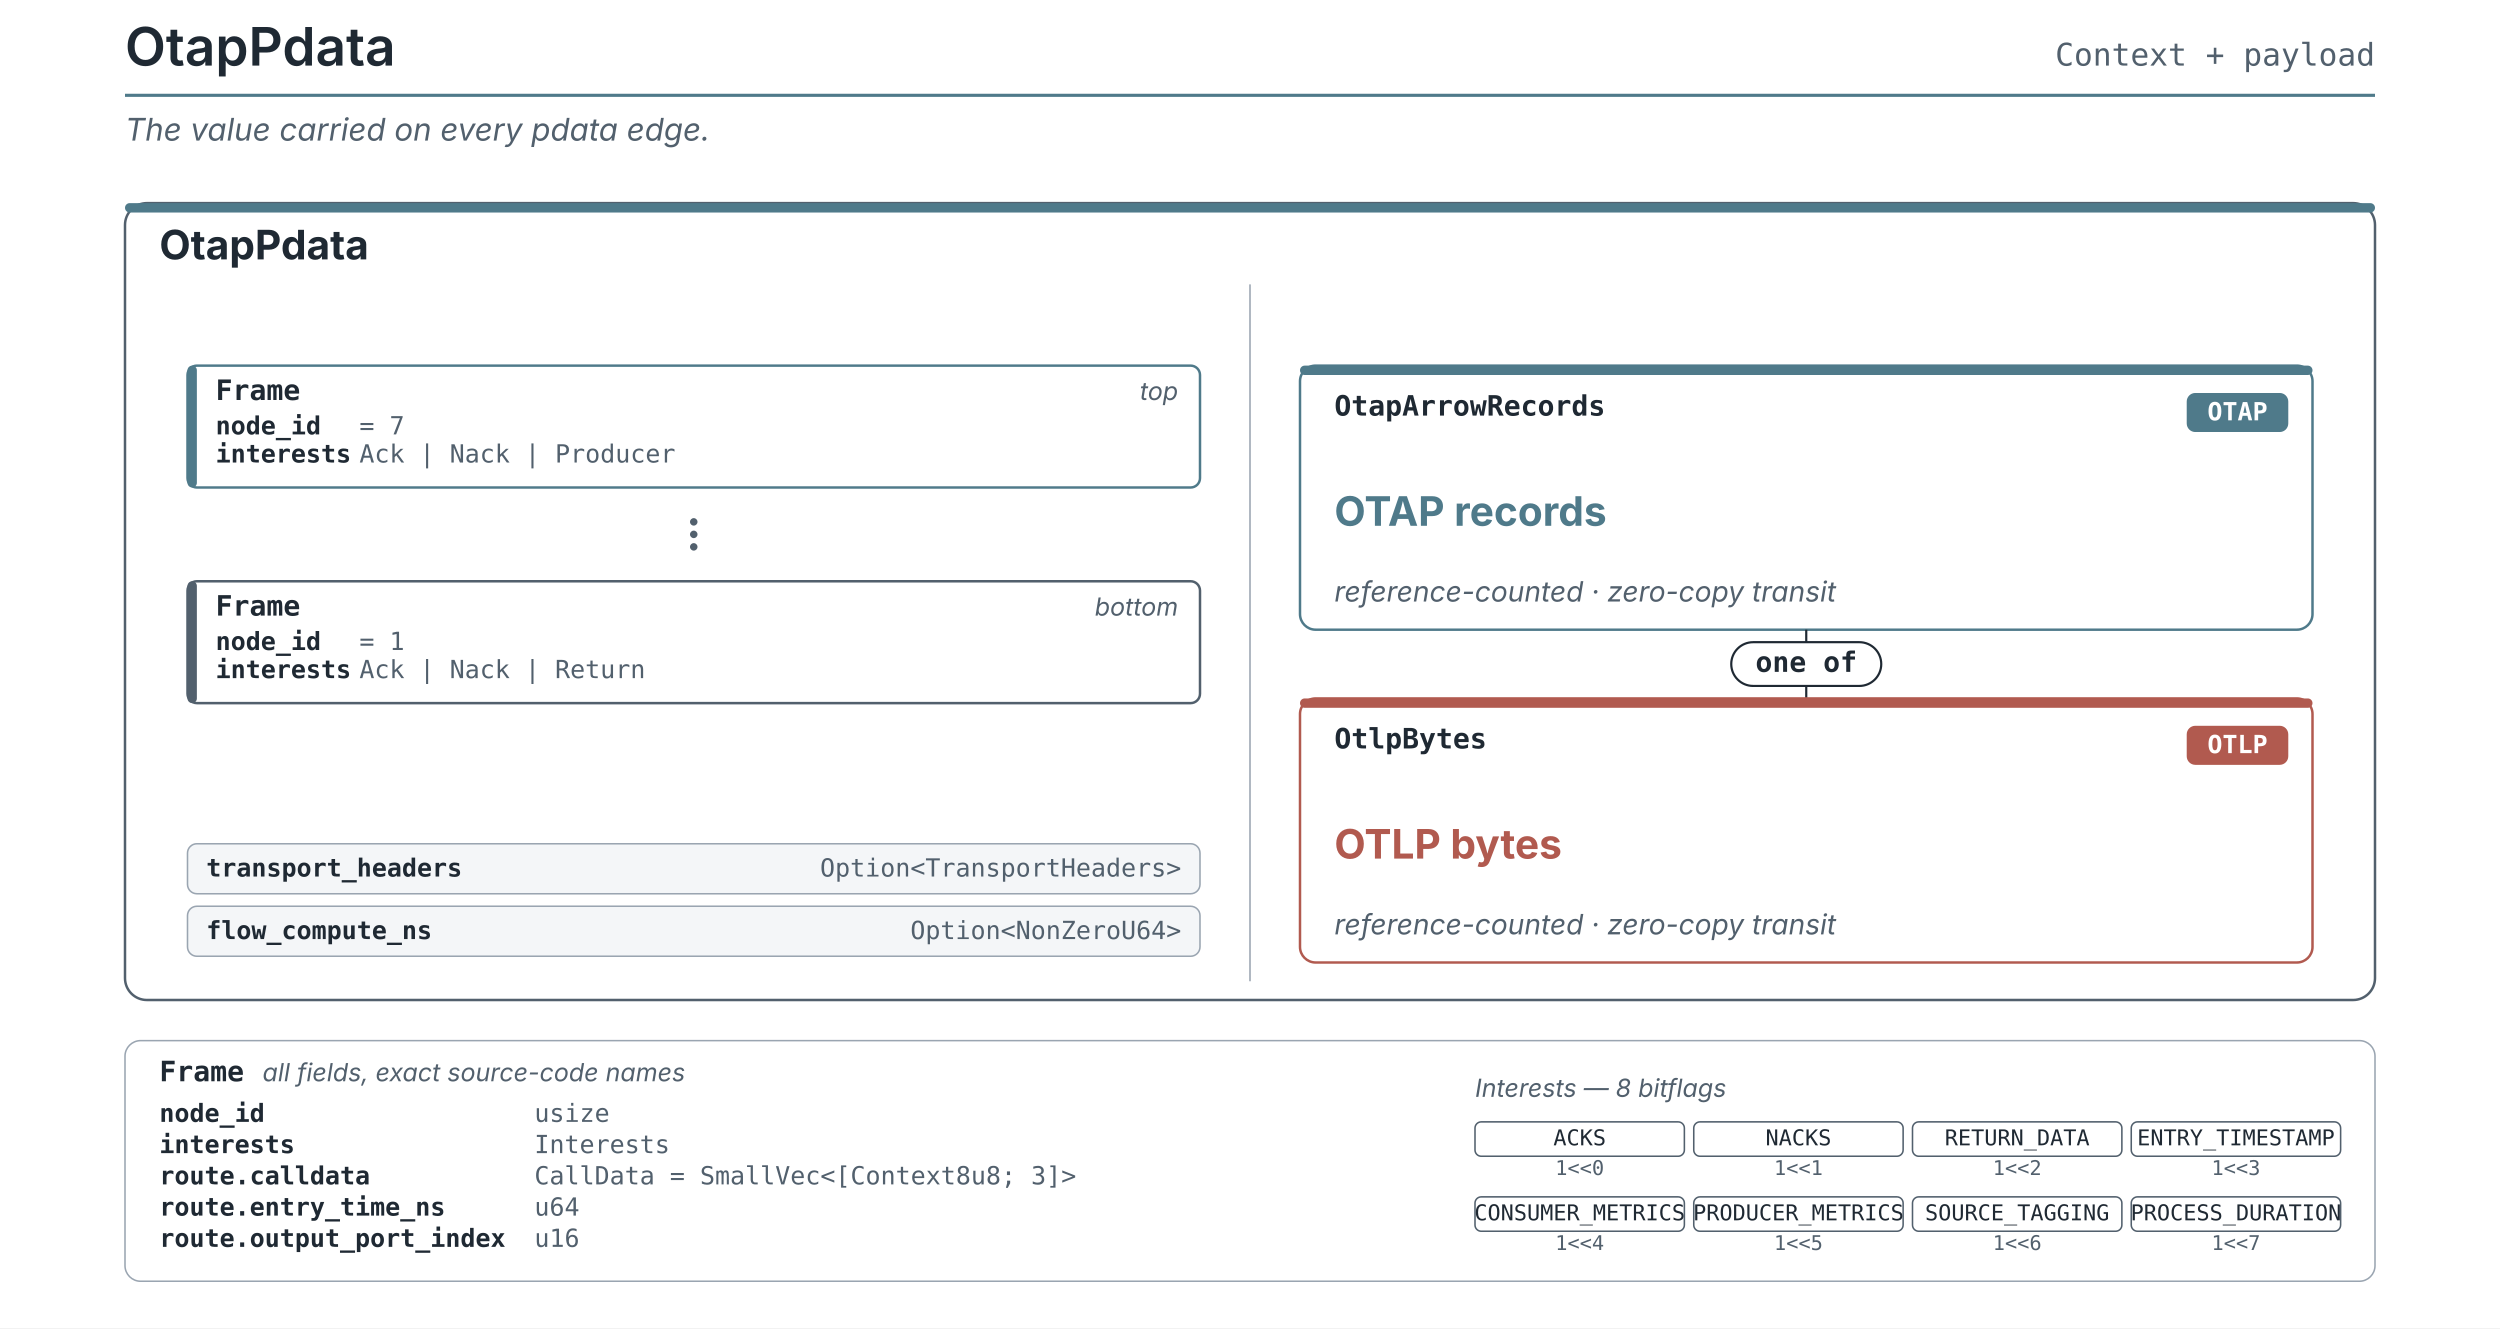
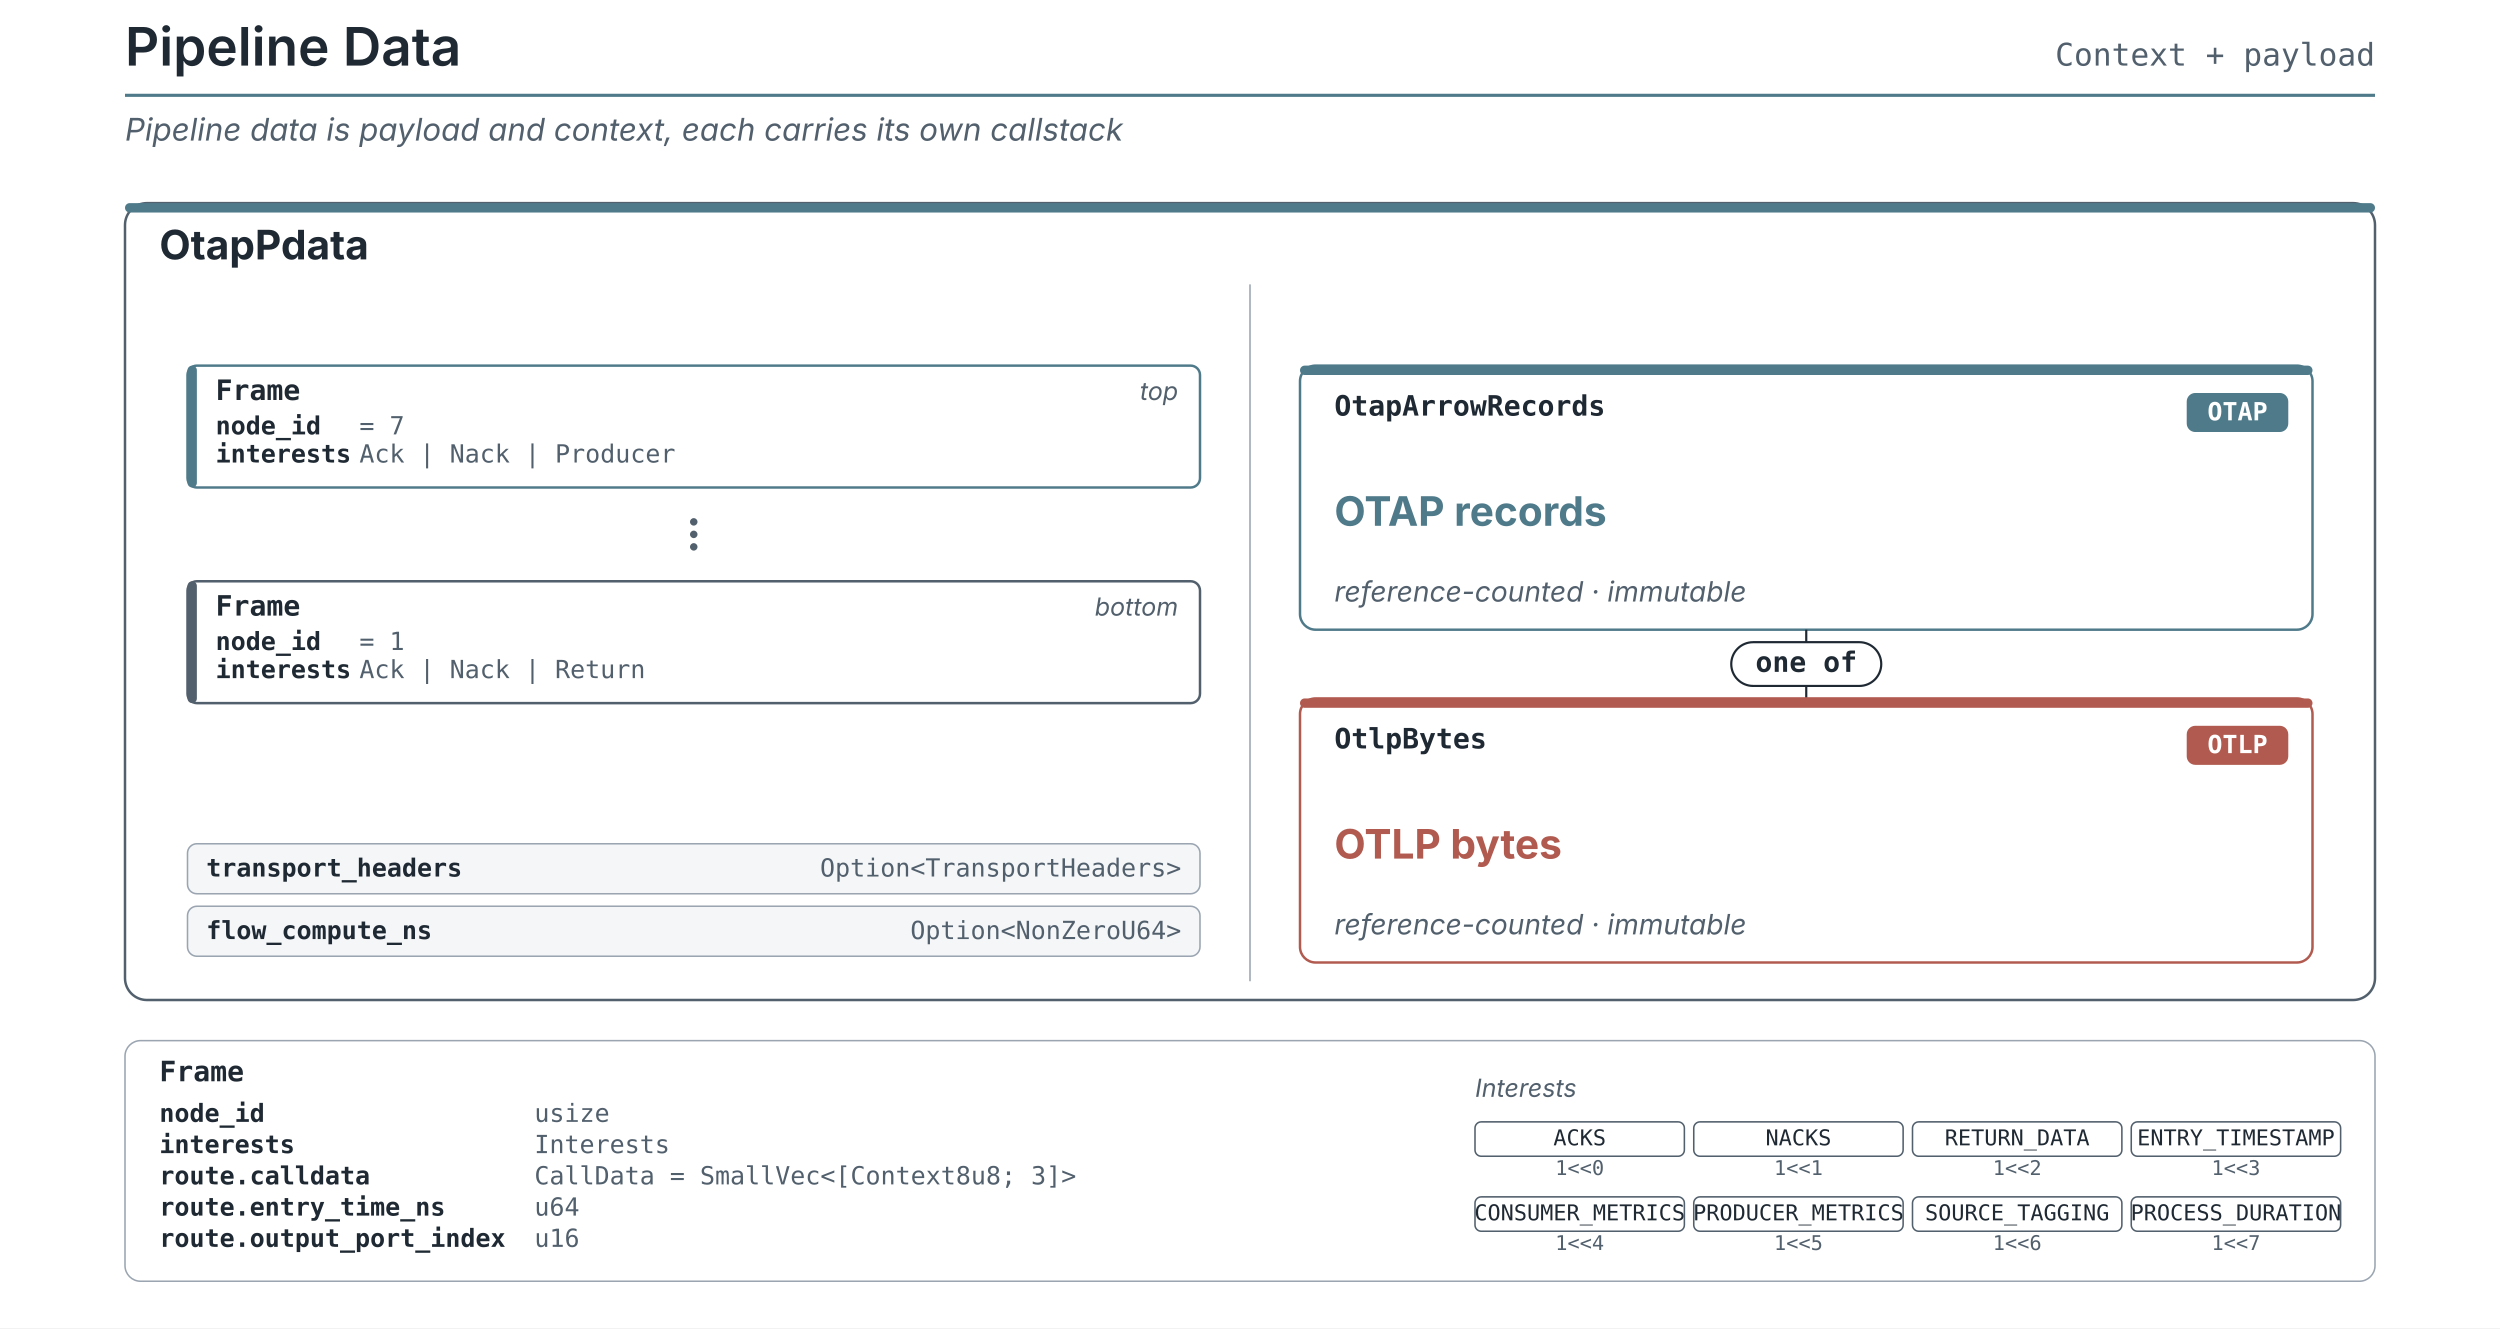
<svg xmlns="http://www.w3.org/2000/svg" width="1600" height="850" viewBox="0 0 1600 850" font-family="Inter, 'Helvetica Neue', Arial, sans-serif">
  <rect width="1600" height="850" fill="#ffffff" />
  <defs>
    <marker id="ah-pdata" viewBox="0 0 10 10" refX="9" refY="5" markerWidth="7" markerHeight="7" orient="auto-start-reverse" markerUnits="userSpaceOnUse">
      <path d="M0,0 L10,5 L0,10 z" fill="context-stroke" />
    </marker>
    <marker id="ah-ctrl" viewBox="0 0 10 10" refX="9" refY="5" markerWidth="6" markerHeight="6" orient="auto-start-reverse" markerUnits="userSpaceOnUse">
      <path d="M0,1 L10,5 L0,9" fill="none" stroke="context-stroke" stroke-width="1.4" />
    </marker>
  </defs>
  <rect x="80" y="60" width="1440" height="2" fill="#4f7a8a" />
-   <text x="80" y="42" font-size="34" font-weight="600" fill="#1f2933">OtapPdata</text>
+   <text x="80" y="42" font-size="34" font-weight="600" fill="#1f2933">Pipeline Data</text>
  <text x="1520" y="42" font-size="20" font-family="'JetBrains Mono', Menlo, Consolas, monospace" fill="#52606d" text-anchor="end">Context + payload</text>
-   <text x="80" y="90" font-size="20" font-style="italic" fill="#52606d">The value carried on every pdata edge.</text>
+   <text x="80" y="90" font-size="20" font-style="italic" fill="#52606d">Pipeline data is payload and context, each carries its own callstack</text>
  <rect x="80" y="130" width="1440" height="510" rx="14" ry="14" fill="white" stroke="#52606d" stroke-width="1.6" />
  <rect x="80" y="130" width="1440" height="6" rx="3" ry="3" fill="#4f7a8a" />
  <text x="102" y="166" font-size="26" font-weight="700" fill="#1f2933">OtapPdata</text>
  <line x1="800.0" y1="182" x2="800.0" y2="628.0" stroke="#9aa5b1" stroke-width="1" />
  <rect x="120" y="234" width="648.0" height="78" rx="6" ry="6" fill="white" stroke="#4f7a8a" stroke-width="1.6" />
  <rect x="120" y="234" width="6" height="78" rx="3" ry="3" fill="#4f7a8a" />
  <text x="138" y="256" font-size="18" font-family="'JetBrains Mono', Menlo, Consolas, monospace" font-weight="700" fill="#1f2933">Frame</text>
  <text x="754.0" y="256" text-anchor="end" font-size="16" font-style="italic" fill="#52606d">top</text>
  <text x="138" y="278" font-size="16" font-family="'JetBrains Mono', Menlo, Consolas, monospace" font-weight="700" fill="#1f2933">node_id</text>
  <text x="230" y="278" font-size="16" font-family="'JetBrains Mono', Menlo, Consolas, monospace" fill="#52606d">= 7</text>
  <text x="138" y="296" font-size="16" font-family="'JetBrains Mono', Menlo, Consolas, monospace" font-weight="700" fill="#1f2933">interests</text>
  <text x="230" y="296" font-size="16" font-family="'JetBrains Mono', Menlo, Consolas, monospace" fill="#52606d">Ack | Nack | Producer</text>
  <circle cx="444.0" cy="334.0" r="2.4" fill="#52606d" />
  <circle cx="444.0" cy="342.0" r="2.4" fill="#52606d" />
  <circle cx="444.0" cy="350.0" r="2.4" fill="#52606d" />
  <rect x="120" y="372" width="648.0" height="78" rx="6" ry="6" fill="white" stroke="#52606d" stroke-width="1.6" />
  <rect x="120" y="372" width="6" height="78" rx="3" ry="3" fill="#52606d" />
  <text x="138" y="394" font-size="18" font-family="'JetBrains Mono', Menlo, Consolas, monospace" font-weight="700" fill="#1f2933">Frame</text>
  <text x="754.0" y="394" text-anchor="end" font-size="16" font-style="italic" fill="#52606d">bottom</text>
  <text x="138" y="416" font-size="16" font-family="'JetBrains Mono', Menlo, Consolas, monospace" font-weight="700" fill="#1f2933">node_id</text>
  <text x="230" y="416" font-size="16" font-family="'JetBrains Mono', Menlo, Consolas, monospace" fill="#52606d">= 1</text>
  <text x="138" y="434" font-size="16" font-family="'JetBrains Mono', Menlo, Consolas, monospace" font-weight="700" fill="#1f2933">interests</text>
  <text x="230" y="434" font-size="16" font-family="'JetBrains Mono', Menlo, Consolas, monospace" fill="#52606d">Ack | Nack | Return</text>
  <rect x="120" y="540" width="648.0" height="32" rx="6" ry="6" fill="#f4f6f8" stroke="#9aa5b1" stroke-width="1" />
  <text x="132" y="561.0" font-size="16" font-family="'JetBrains Mono', Menlo, Consolas, monospace" font-weight="700" fill="#1f2933">transport_headers</text>
  <text x="756.0" y="561.0" text-anchor="end" font-size="16" font-family="'JetBrains Mono', Menlo, Consolas, monospace" fill="#52606d">Option&lt;TransportHeaders&gt;</text>
  <rect x="120" y="580" width="648.0" height="32" rx="6" ry="6" fill="#f4f6f8" stroke="#9aa5b1" stroke-width="1" />
  <text x="132" y="601.0" font-size="16" font-family="'JetBrains Mono', Menlo, Consolas, monospace" font-weight="700" fill="#1f2933">flow_compute_ns</text>
  <text x="756.0" y="601.0" text-anchor="end" font-size="16" font-family="'JetBrains Mono', Menlo, Consolas, monospace" fill="#52606d">Option&lt;NonZeroU64&gt;</text>
  <rect x="832.0" y="234" width="648.0" height="169.0" rx="10" ry="10" fill="white" stroke="#4f7a8a" stroke-width="1.6" />
  <rect x="832.0" y="234" width="648.0" height="6" rx="3" ry="3" fill="#4f7a8a" />
  <text x="854.0" y="266" font-size="18" font-family="'JetBrains Mono', Menlo, Consolas, monospace" font-weight="700" fill="#1f2933">OtapArrowRecords</text>
  <text x="854.0" y="336.5" font-size="26" font-weight="700" fill="#4f7a8a">OTAP records</text>
-   <text x="854.0" y="385.0" font-size="18" font-style="italic" fill="#52606d">reference-counted · zero-copy transit</text>
+   <text x="854.0" y="385.0" font-size="18" font-style="italic" fill="#52606d">reference-counted · immutable</text>
  <rect x="1400.0" y="252" width="64" height="24" rx="5" ry="5" fill="#4f7a8a" stroke="#4f7a8a" />
  <text x="1432.0" y="269.0" text-anchor="middle" font-size="16" font-weight="700" font-family="'JetBrains Mono', Menlo, Consolas, monospace" fill="white">OTAP</text>
  <rect x="1108.0" y="411.0" width="96" height="28" rx="14" ry="14" fill="white" stroke="#1f2933" stroke-width="1.4" />
  <text x="1156.0" y="430.0" text-anchor="middle" font-size="18" font-weight="700" font-family="'JetBrains Mono', Menlo, Consolas, monospace" fill="#1f2933">one of</text>
  <line x1="1156.0" y1="403.0" x2="1156.0" y2="411.0" stroke="#1f2933" stroke-width="1.4" />
  <line x1="1156.0" y1="439.0" x2="1156.0" y2="447.0" stroke="#1f2933" stroke-width="1.4" />
  <rect x="832.0" y="447.0" width="648.0" height="169.0" rx="10" ry="10" fill="white" stroke="#b15a4f" stroke-width="1.6" />
  <rect x="832.0" y="447.0" width="648.0" height="6" rx="3" ry="3" fill="#b15a4f" />
  <text x="854.0" y="479.0" font-size="18" font-family="'JetBrains Mono', Menlo, Consolas, monospace" font-weight="700" fill="#1f2933">OtlpBytes</text>
  <text x="854.0" y="549.5" font-size="26" font-weight="700" fill="#b15a4f">OTLP bytes</text>
-   <text x="854.0" y="598.0" font-size="18" font-style="italic" fill="#52606d">reference-counted · zero-copy transit</text>
+   <text x="854.0" y="598.0" font-size="18" font-style="italic" fill="#52606d">reference-counted · immutable</text>
  <rect x="1400.0" y="465.0" width="64" height="24" rx="5" ry="5" fill="#b15a4f" stroke="#b15a4f" />
  <text x="1432.0" y="482.0" text-anchor="middle" font-size="16" font-weight="700" font-family="'JetBrains Mono', Menlo, Consolas, monospace" fill="white">OTLP</text>
  <rect x="80" y="666" width="1440" height="154" rx="10" ry="10" fill="white" stroke="#9aa5b1" stroke-width="1" />
  <text x="102" y="692" font-size="18" font-weight="700" font-family="'JetBrains Mono', Menlo, Consolas, monospace" fill="#1f2933">Frame</text>
-   <text x="168" y="692" font-size="16" font-style="italic" fill="#52606d">all fields, exact source-code names</text>
+   <text x="168" y="692" font-size="16" font-style="italic" fill="#52606d" />
  <text x="102" y="718" font-size="16" font-family="'JetBrains Mono', Menlo, Consolas, monospace" font-weight="700" fill="#1f2933">node_id</text>
  <text x="342" y="718" font-size="16" font-family="'JetBrains Mono', Menlo, Consolas, monospace" fill="#52606d">usize</text>
  <text x="102" y="738" font-size="16" font-family="'JetBrains Mono', Menlo, Consolas, monospace" font-weight="700" fill="#1f2933">interests</text>
  <text x="342" y="738" font-size="16" font-family="'JetBrains Mono', Menlo, Consolas, monospace" fill="#52606d">Interests</text>
  <text x="102" y="758" font-size="16" font-family="'JetBrains Mono', Menlo, Consolas, monospace" font-weight="700" fill="#1f2933">route.calldata</text>
  <text x="342" y="758" font-size="16" font-family="'JetBrains Mono', Menlo, Consolas, monospace" fill="#52606d">CallData = SmallVec&lt;[Context8u8; 3]&gt;</text>
  <text x="102" y="778" font-size="16" font-family="'JetBrains Mono', Menlo, Consolas, monospace" font-weight="700" fill="#1f2933">route.entry_time_ns</text>
  <text x="342" y="778" font-size="16" font-family="'JetBrains Mono', Menlo, Consolas, monospace" fill="#52606d">u64</text>
  <text x="102" y="798" font-size="16" font-family="'JetBrains Mono', Menlo, Consolas, monospace" font-weight="700" fill="#1f2933">route.output_port_index</text>
  <text x="342" y="798" font-size="16" font-family="'JetBrains Mono', Menlo, Consolas, monospace" fill="#52606d">u16</text>
-   <text x="944" y="702" font-size="16" font-style="italic" fill="#52606d">Interests — 8 bitflags</text>
+   <text x="944" y="702" font-size="16" font-style="italic" fill="#52606d">Interests</text>
  <rect x="944" y="718" width="134" height="22" rx="4" ry="4" fill="white" stroke="#52606d" stroke-width="1" />
  <text x="1011.0" y="733.0" text-anchor="middle" font-size="14" font-family="'JetBrains Mono', Menlo, Consolas, monospace" fill="#1f2933">ACKS</text>
  <text x="1011.0" y="752" text-anchor="middle" font-size="13" font-family="'JetBrains Mono', Menlo, Consolas, monospace" fill="#52606d">1&lt;&lt;0</text>
  <rect x="1084" y="718" width="134" height="22" rx="4" ry="4" fill="white" stroke="#52606d" stroke-width="1" />
  <text x="1151.0" y="733.0" text-anchor="middle" font-size="14" font-family="'JetBrains Mono', Menlo, Consolas, monospace" fill="#1f2933">NACKS</text>
  <text x="1151.0" y="752" text-anchor="middle" font-size="13" font-family="'JetBrains Mono', Menlo, Consolas, monospace" fill="#52606d">1&lt;&lt;1</text>
  <rect x="1224" y="718" width="134" height="22" rx="4" ry="4" fill="white" stroke="#52606d" stroke-width="1" />
  <text x="1291.0" y="733.0" text-anchor="middle" font-size="14" font-family="'JetBrains Mono', Menlo, Consolas, monospace" fill="#1f2933">RETURN_DATA</text>
  <text x="1291.0" y="752" text-anchor="middle" font-size="13" font-family="'JetBrains Mono', Menlo, Consolas, monospace" fill="#52606d">1&lt;&lt;2</text>
  <rect x="1364" y="718" width="134" height="22" rx="4" ry="4" fill="white" stroke="#52606d" stroke-width="1" />
  <text x="1431.0" y="733.0" text-anchor="middle" font-size="14" font-family="'JetBrains Mono', Menlo, Consolas, monospace" fill="#1f2933">ENTRY_TIMESTAMP</text>
  <text x="1431.0" y="752" text-anchor="middle" font-size="13" font-family="'JetBrains Mono', Menlo, Consolas, monospace" fill="#52606d">1&lt;&lt;3</text>
  <rect x="944" y="766" width="134" height="22" rx="4" ry="4" fill="white" stroke="#52606d" stroke-width="1" />
  <text x="1011.0" y="781.0" text-anchor="middle" font-size="14" font-family="'JetBrains Mono', Menlo, Consolas, monospace" fill="#1f2933">CONSUMER_METRICS</text>
  <text x="1011.0" y="800" text-anchor="middle" font-size="13" font-family="'JetBrains Mono', Menlo, Consolas, monospace" fill="#52606d">1&lt;&lt;4</text>
  <rect x="1084" y="766" width="134" height="22" rx="4" ry="4" fill="white" stroke="#52606d" stroke-width="1" />
  <text x="1151.0" y="781.0" text-anchor="middle" font-size="14" font-family="'JetBrains Mono', Menlo, Consolas, monospace" fill="#1f2933">PRODUCER_METRICS</text>
  <text x="1151.0" y="800" text-anchor="middle" font-size="13" font-family="'JetBrains Mono', Menlo, Consolas, monospace" fill="#52606d">1&lt;&lt;5</text>
  <rect x="1224" y="766" width="134" height="22" rx="4" ry="4" fill="white" stroke="#52606d" stroke-width="1" />
  <text x="1291.0" y="781.0" text-anchor="middle" font-size="14" font-family="'JetBrains Mono', Menlo, Consolas, monospace" fill="#1f2933">SOURCE_TAGGING</text>
  <text x="1291.0" y="800" text-anchor="middle" font-size="13" font-family="'JetBrains Mono', Menlo, Consolas, monospace" fill="#52606d">1&lt;&lt;6</text>
  <rect x="1364" y="766" width="134" height="22" rx="4" ry="4" fill="white" stroke="#52606d" stroke-width="1" />
  <text x="1431.0" y="781.0" text-anchor="middle" font-size="14" font-family="'JetBrains Mono', Menlo, Consolas, monospace" fill="#1f2933">PROCESS_DURATION</text>
  <text x="1431.0" y="800" text-anchor="middle" font-size="13" font-family="'JetBrains Mono', Menlo, Consolas, monospace" fill="#52606d">1&lt;&lt;7</text>
</svg>
